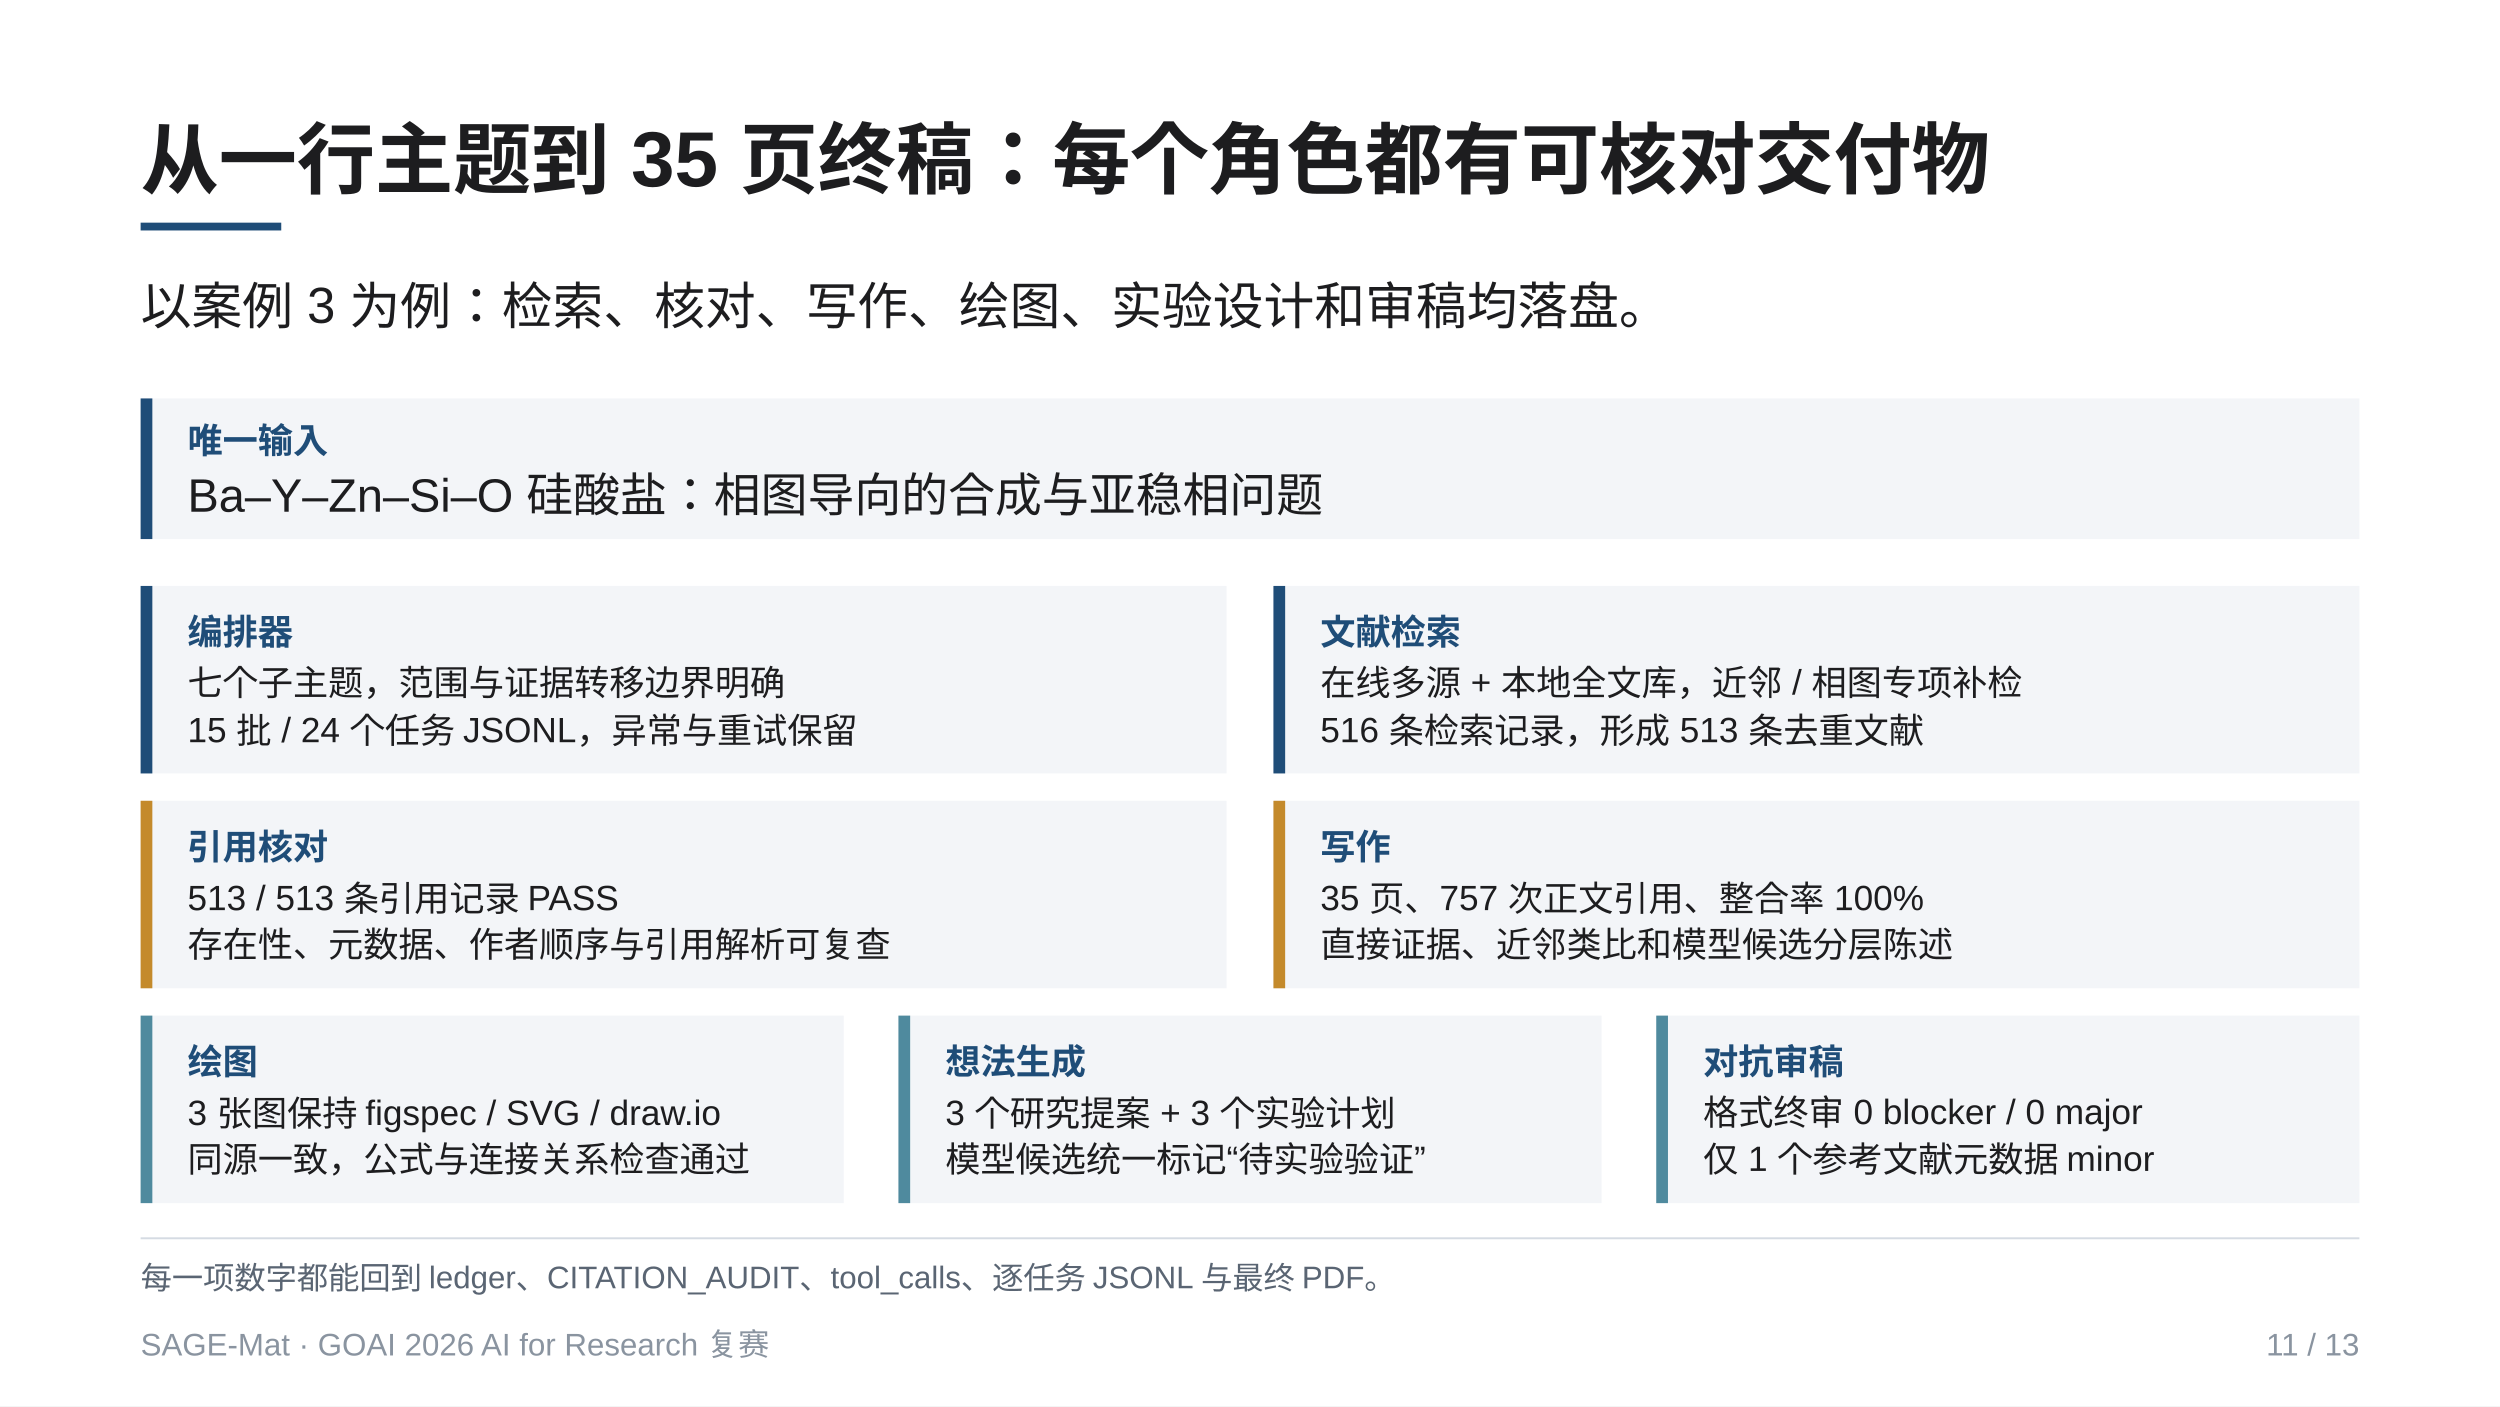
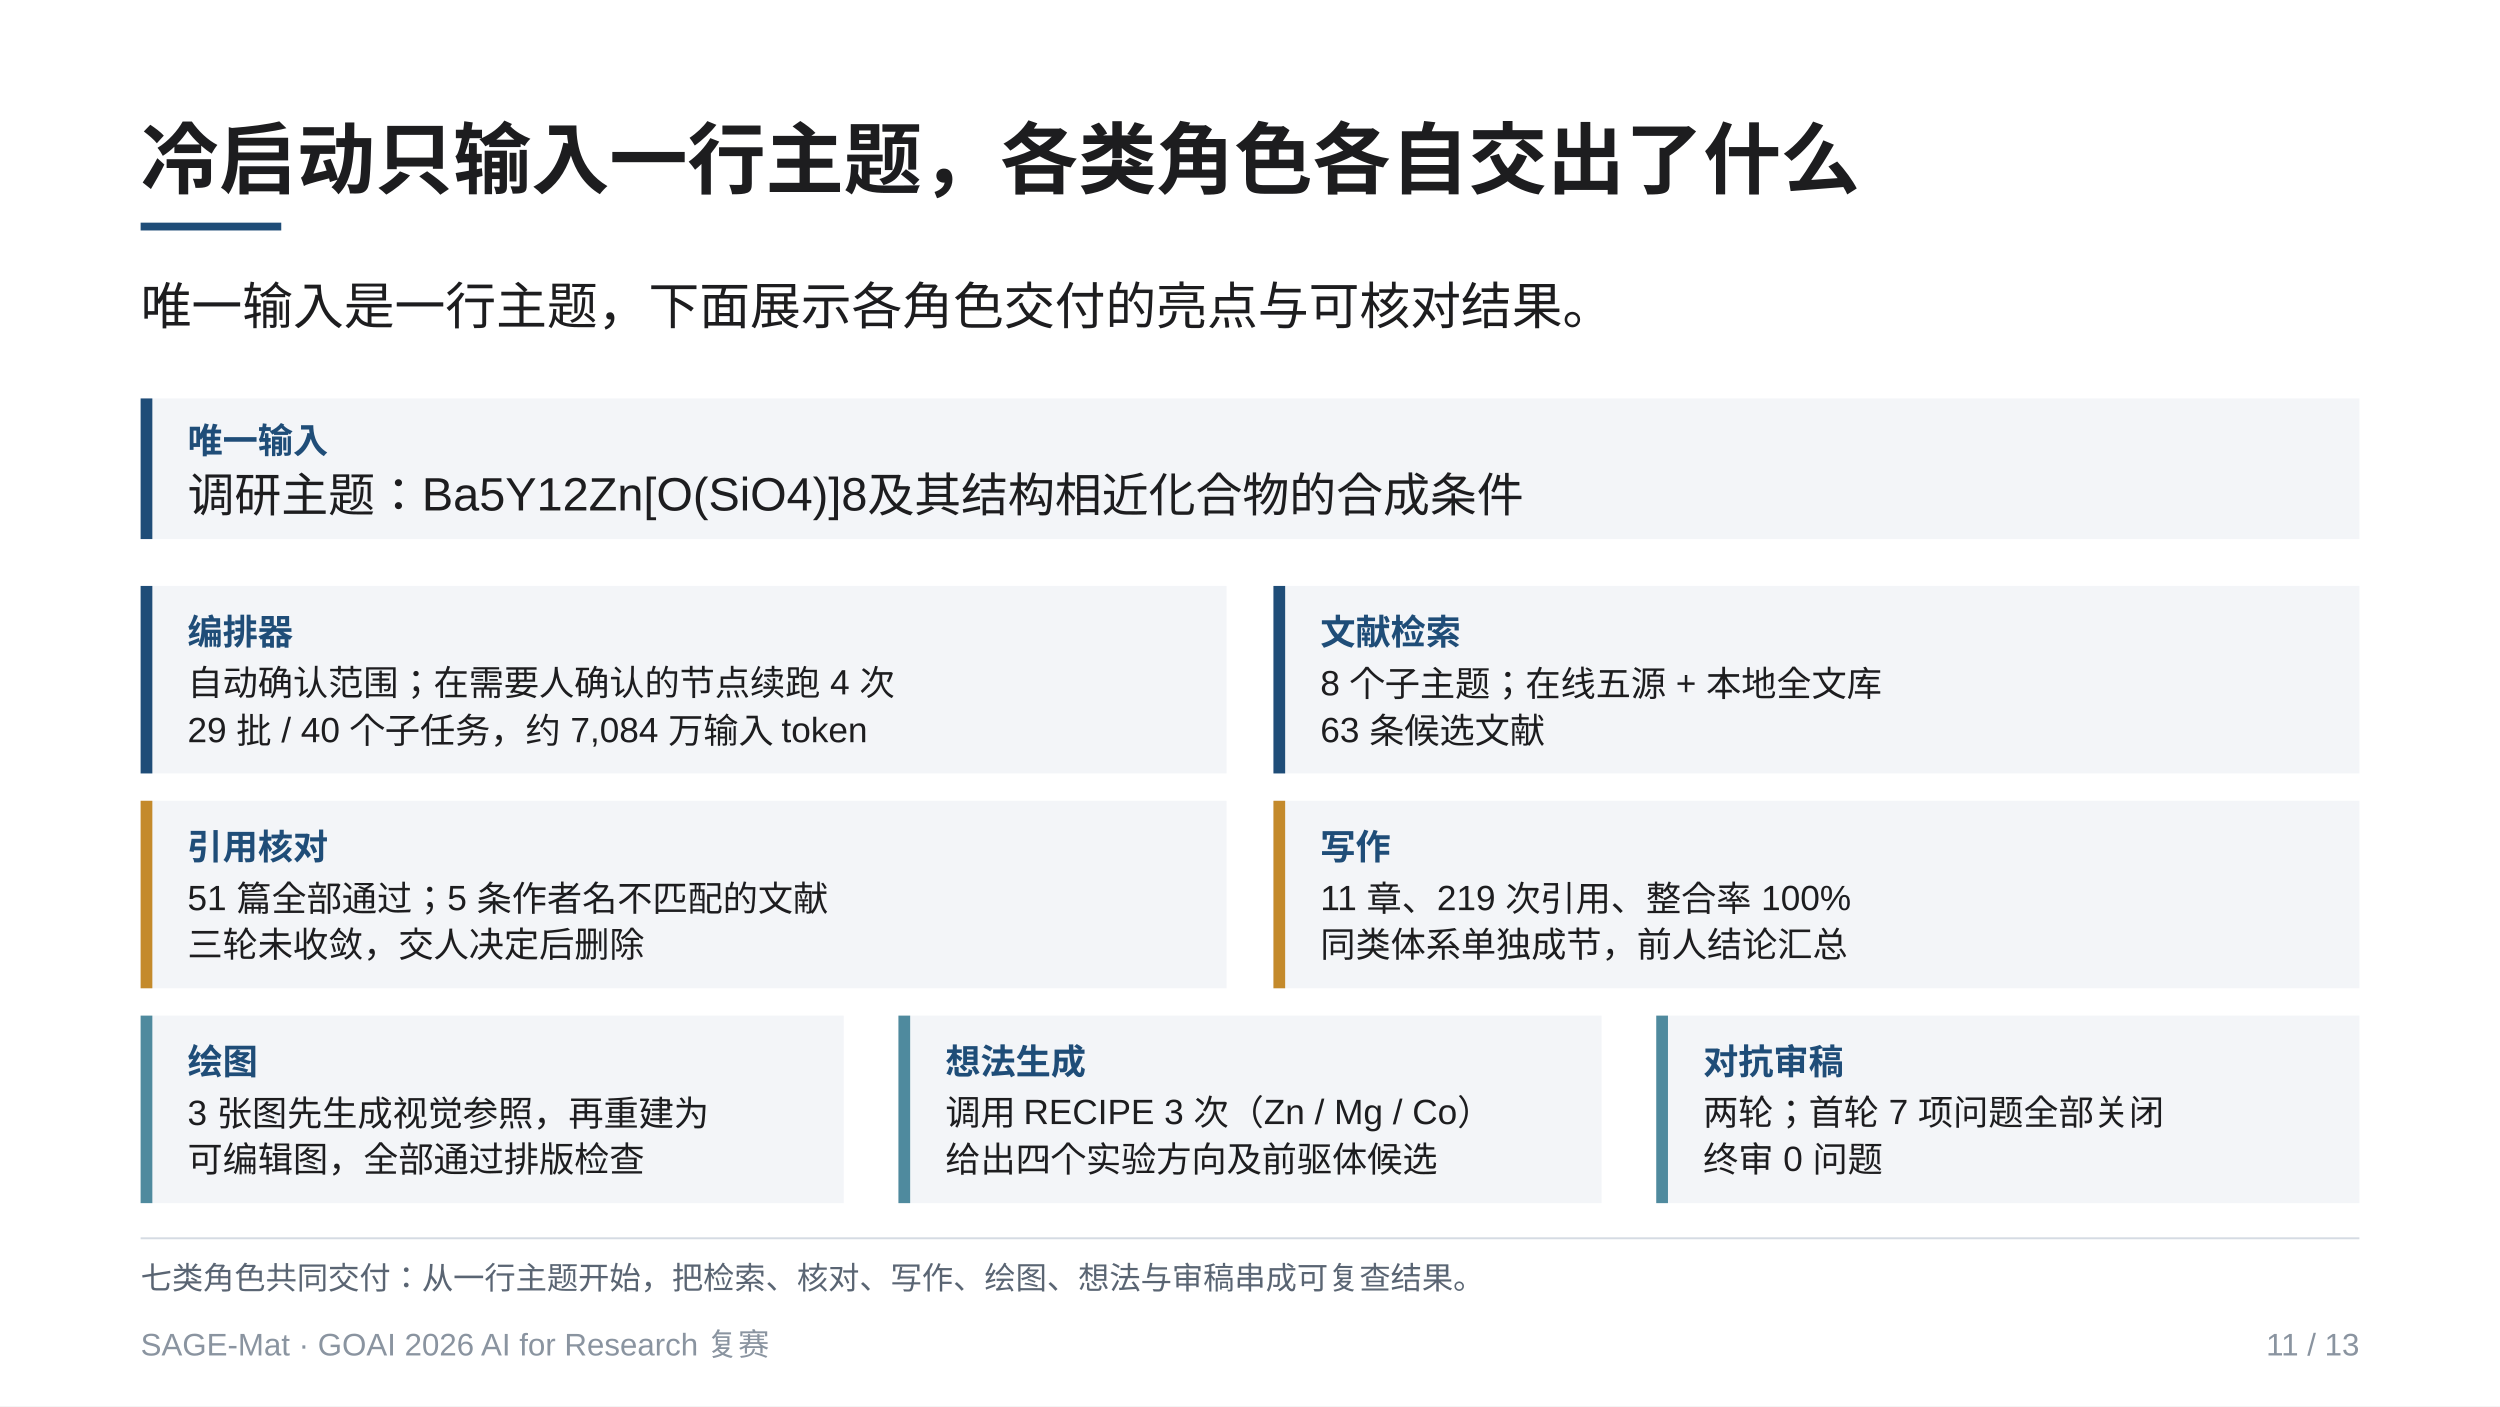
<svg xmlns="http://www.w3.org/2000/svg" viewBox="0 0 1280 720" width="1280" height="720" font-family="&quot;Microsoft YaHei&quot;, &quot;PingFang SC&quot;, Arial, sans-serif">
  <defs>
    <marker id="arrowChain" markerWidth="10" markerHeight="10" refX="9" refY="5" orient="auto" markerUnits="userSpaceOnUse">
      <path d="M0,0 L10,5 L0,10 Z" fill="#1F4D78" />
    </marker>
  </defs>
  <g id="p11-bg">
    <rect x="0" y="0" width="1280" height="720" fill="#FFFFFF" />
  </g>
  <g id="p11-header">
-     <text x="72" y="96" font-size="40" font-weight="700" fill="#1D1D1F">从一行主题到 35 页终稿：每个角色都有可核对交付物</text>
+     <text x="72" y="96" font-size="40" font-weight="700" fill="#1D1D1F">冷启动只输入一行主题，各类角色各自交出了什么</text>
    <rect x="72" y="114" width="72" height="4" fill="#1F4D78" />
  </g>
  <g id="p11-lead">
-     <text x="72" y="166" font-size="26" fill="#1D1D1F">以案例 3 为例：检索、核对、写作、绘图、实验设计和审稿均落盘。</text>
+     <text x="72" y="166" font-size="26" fill="#1D1D1F">唯一输入是一行主题，下面展示各角色交付的亮点与可核对结果。</text>
  </g>
  <g id="p11-chain">
    <rect x="72" y="204" width="1136" height="72" fill="#F3F5F8" />
    <rect x="72" y="204" width="6" height="72" fill="#1F4D78" />
    <text x="96" y="232" font-size="18" font-weight="700" fill="#1F4D78">唯一输入</text>
-     <text x="96" y="262" font-size="24" fill="#1D1D1F">Ba–Y–Zn–Si–O 硅酸盐：相图导向的合成与亚稳相问题</text>
+     <text x="96" y="262" font-size="24" fill="#1D1D1F">调研主题：Ba5Y12Zn[O(SiO4)]8及其结构相近化合物的合成条件</text>
  </g>
  <g id="p11-example">
    <rect x="72" y="300" width="556" height="96" fill="#F3F5F8" />
    <rect x="72" y="300" width="6" height="96" fill="#1F4D78" />
    <text x="96" y="330" font-size="18" font-weight="700" fill="#1F4D78">编排器</text>
-     <text x="96" y="356" font-size="18" fill="#1D1D1F">七个子主题，范围与证据转移边界明确</text>
-     <text x="96" y="380" font-size="18" fill="#1D1D1F">15 批 / 24 个任务 JSONL，异常与重试保留</text>
+     <text x="96" y="356" font-size="18" fill="#1D1D1F">自动确认范围；在需要人确认的节点续跑 4 次</text>
+     <text x="96" y="380" font-size="18" fill="#1D1D1F">29 批 / 40 个子任务，约 7,084 万输入 token</text>
    <rect x="652" y="300" width="556" height="96" fill="#F3F5F8" />
    <rect x="652" y="300" width="6" height="96" fill="#1F4D78" />
    <text x="676" y="330" font-size="18" font-weight="700" fill="#1F4D78">文献检索</text>
-     <text x="676" y="356" font-size="18" fill="#1D1D1F">在线多源 + 本地全文库，近邻 / 相图专项补检</text>
-     <text x="676" y="380" font-size="18" fill="#1D1D1F">516 条检索记录，形成 513 条去重文献</text>
+     <text x="676" y="356" font-size="18" fill="#1D1D1F">8 个子主题；在线五源 + 本地全文库</text>
+     <text x="676" y="380" font-size="18" fill="#1D1D1F">63 条候选文献</text>
  </g>
  <g id="p11-stats-run">
    <rect x="72" y="410" width="556" height="96" fill="#F3F5F8" />
    <rect x="72" y="410" width="6" height="96" fill="#C48A2B" />
    <text x="96" y="440" font-size="18" font-weight="700" fill="#1F4D78">引用核对</text>
-     <text x="96" y="466" font-size="18" fill="#1D1D1F">513 / 513 条引用记录 PASS</text>
-     <text x="96" y="490" font-size="18" fill="#1D1D1F">存在性、元数据、作者顺序与引用解析可复查</text>
+     <text x="96" y="466" font-size="18" fill="#1D1D1F">51 篇全部通过；5 条作者名不匹配的文献</text>
+     <text x="96" y="490" font-size="18" fill="#1D1D1F">三轮未收敛，交人决定后删除</text>
    <rect x="652" y="410" width="556" height="96" fill="#F3F5F8" />
    <rect x="652" y="410" width="6" height="96" fill="#C48A2B" />
    <text x="676" y="440" font-size="18" font-weight="700" fill="#1F4D78">写作</text>
-     <text x="676" y="466" font-size="18" fill="#1D1D1F">35 页、757 次正文引用、整合率 100%</text>
-     <text x="676" y="490" font-size="18" fill="#1D1D1F">直接证据、近邻类比和模型候选分层陈述</text>
+     <text x="676" y="466" font-size="18" fill="#1D1D1F">11 章、219 次引用、整合率 100%</text>
+     <text x="676" y="490" font-size="18" fill="#1D1D1F">同类体系单独成节，前人结论汇总</text>
  </g>
  <g id="p11-stats-traces">
    <rect x="72" y="520" width="360" height="96" fill="#F3F5F8" />
    <rect x="72" y="520" width="6" height="96" fill="#4F8A9E" />
    <text x="96" y="550" font-size="18" font-weight="700" fill="#1F4D78">绘图</text>
-     <text x="96" y="576" font-size="18" fill="#1D1D1F">3 张图保持 figspec / SVG / draw.io</text>
-     <text x="96" y="600" font-size="18" fill="#1D1D1F">同源一致，公式与连接关系检查通过</text>
+     <text x="96" y="576" font-size="18" fill="#1D1D1F">3 张图先生成视觉参照，再重建为</text>
+     <text x="96" y="600" font-size="18" fill="#1D1D1F">可编辑图，全部通过排版检查</text>
    <rect x="460" y="520" width="360" height="96" fill="#F3F5F8" />
    <rect x="460" y="520" width="6" height="96" fill="#4F8A9E" />
    <text x="484" y="550" font-size="18" font-weight="700" fill="#1F4D78">想法生成</text>
-     <text x="484" y="576" font-size="18" fill="#1D1D1F">3 个研究提案 + 3 个实验计划</text>
-     <text x="484" y="600" font-size="18" fill="#1D1D1F">模型候选统一标记“待实验验证”</text>
+     <text x="484" y="576" font-size="18" fill="#1D1D1F">调用 RECIPE 3 次（Zn / Mg / Co）</text>
+     <text x="484" y="600" font-size="18" fill="#1D1D1F">给出四个实验方向及前驱体候选</text>
    <rect x="848" y="520" width="360" height="96" fill="#F3F5F8" />
    <rect x="848" y="520" width="6" height="96" fill="#4F8A9E" />
    <text x="872" y="550" font-size="18" font-weight="700" fill="#1F4D78">对抗审稿</text>
-     <text x="872" y="576" font-size="18" fill="#1D1D1F">格式终审 0 blocker / 0 major</text>
-     <text x="872" y="600" font-size="18" fill="#1D1D1F">仅 1 个参考文献元数据 minor</text>
+     <text x="872" y="576" font-size="18" fill="#1D1D1F">两轮；首轮 7 项问题全部关闭</text>
+     <text x="872" y="600" font-size="18" fill="#1D1D1F">终审 0 问题</text>
  </g>
  <g id="p11-stats-data">
    <line x1="72" y1="634" x2="1208" y2="634" stroke="#D5DBE3" stroke-width="1" />
-     <text x="72" y="660" font-size="16" fill="#5A6573">每一项数字都能回到 ledger、CITATION_AUDIT、tool_calls、逐任务 JSONL 与最终 PDF。</text>
+     <text x="72" y="660" font-size="16" fill="#5A6573">七类角色共同交付：从一行主题开始，把检索、核对、写作、绘图、想法与审稿串成可复查结果。</text>
  </g>
  <g id="p11-footer">
    <text x="72" y="694" font-size="16" fill="#8A94A0">SAGE-Mat · GOAI 2026 AI for Research 复赛</text>
    <text x="1208" y="694" font-size="16" fill="#8A94A0" text-anchor="end">11 / 13</text>
  </g>
</svg>
